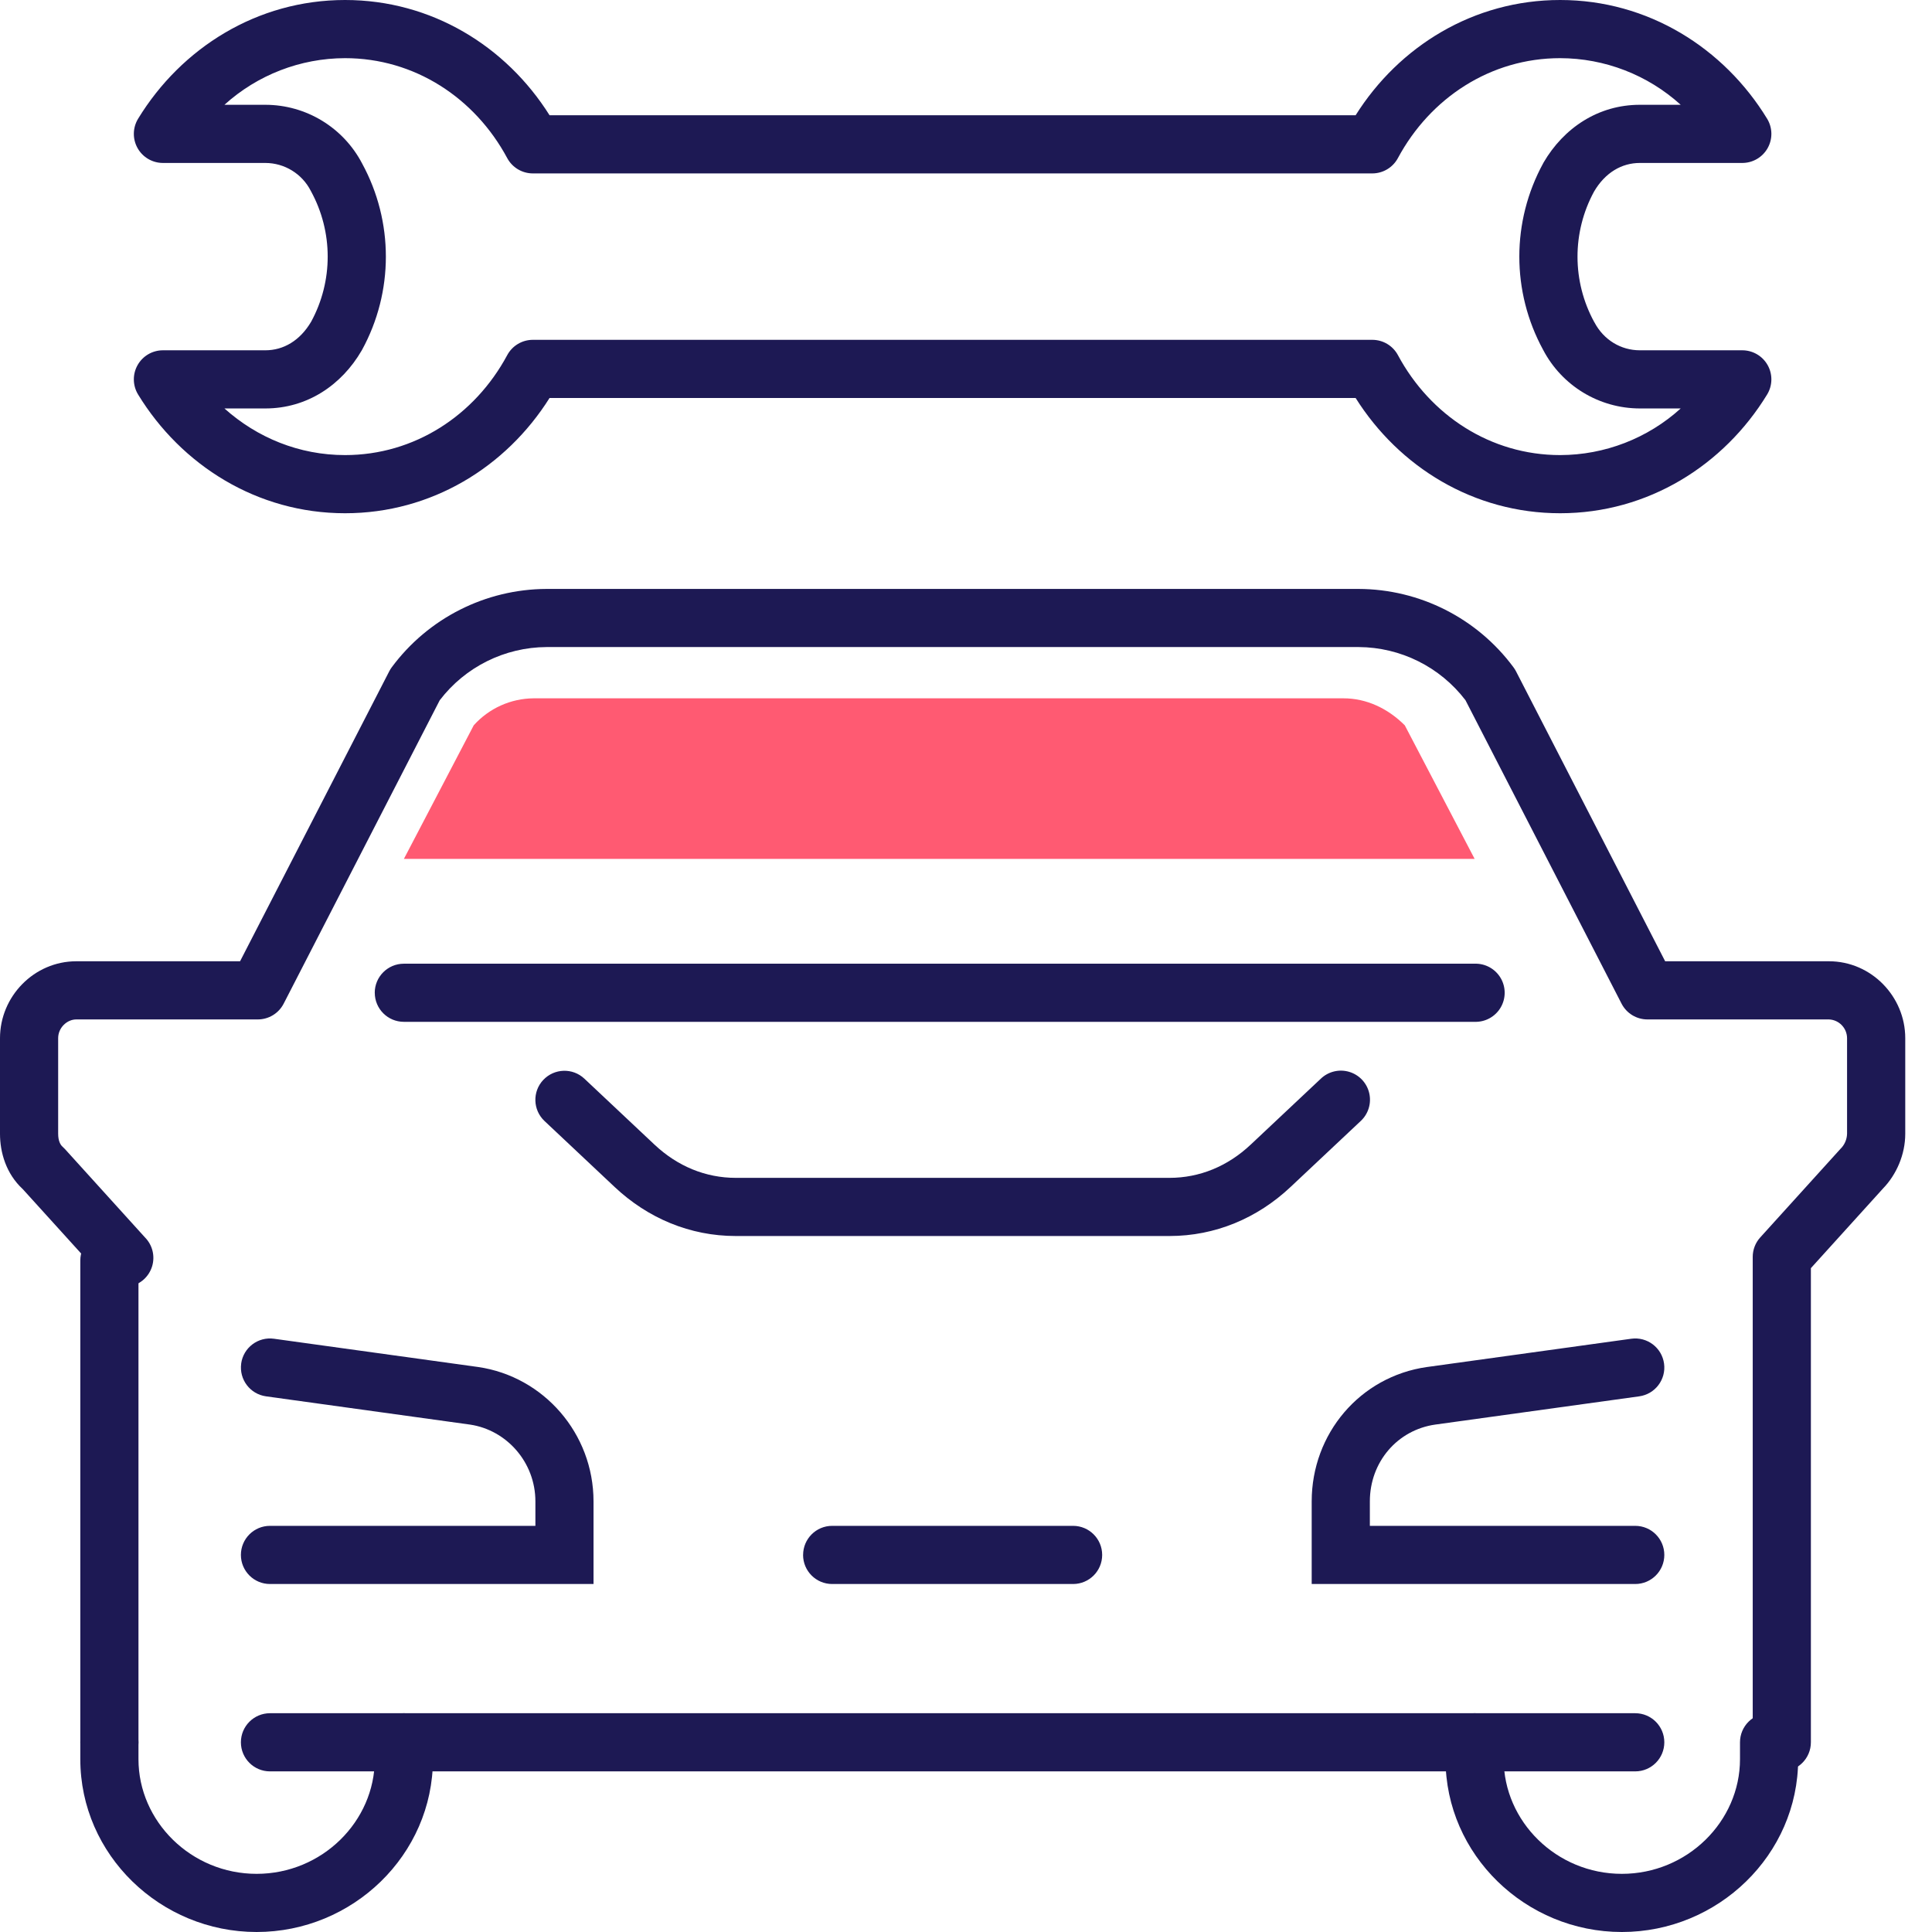
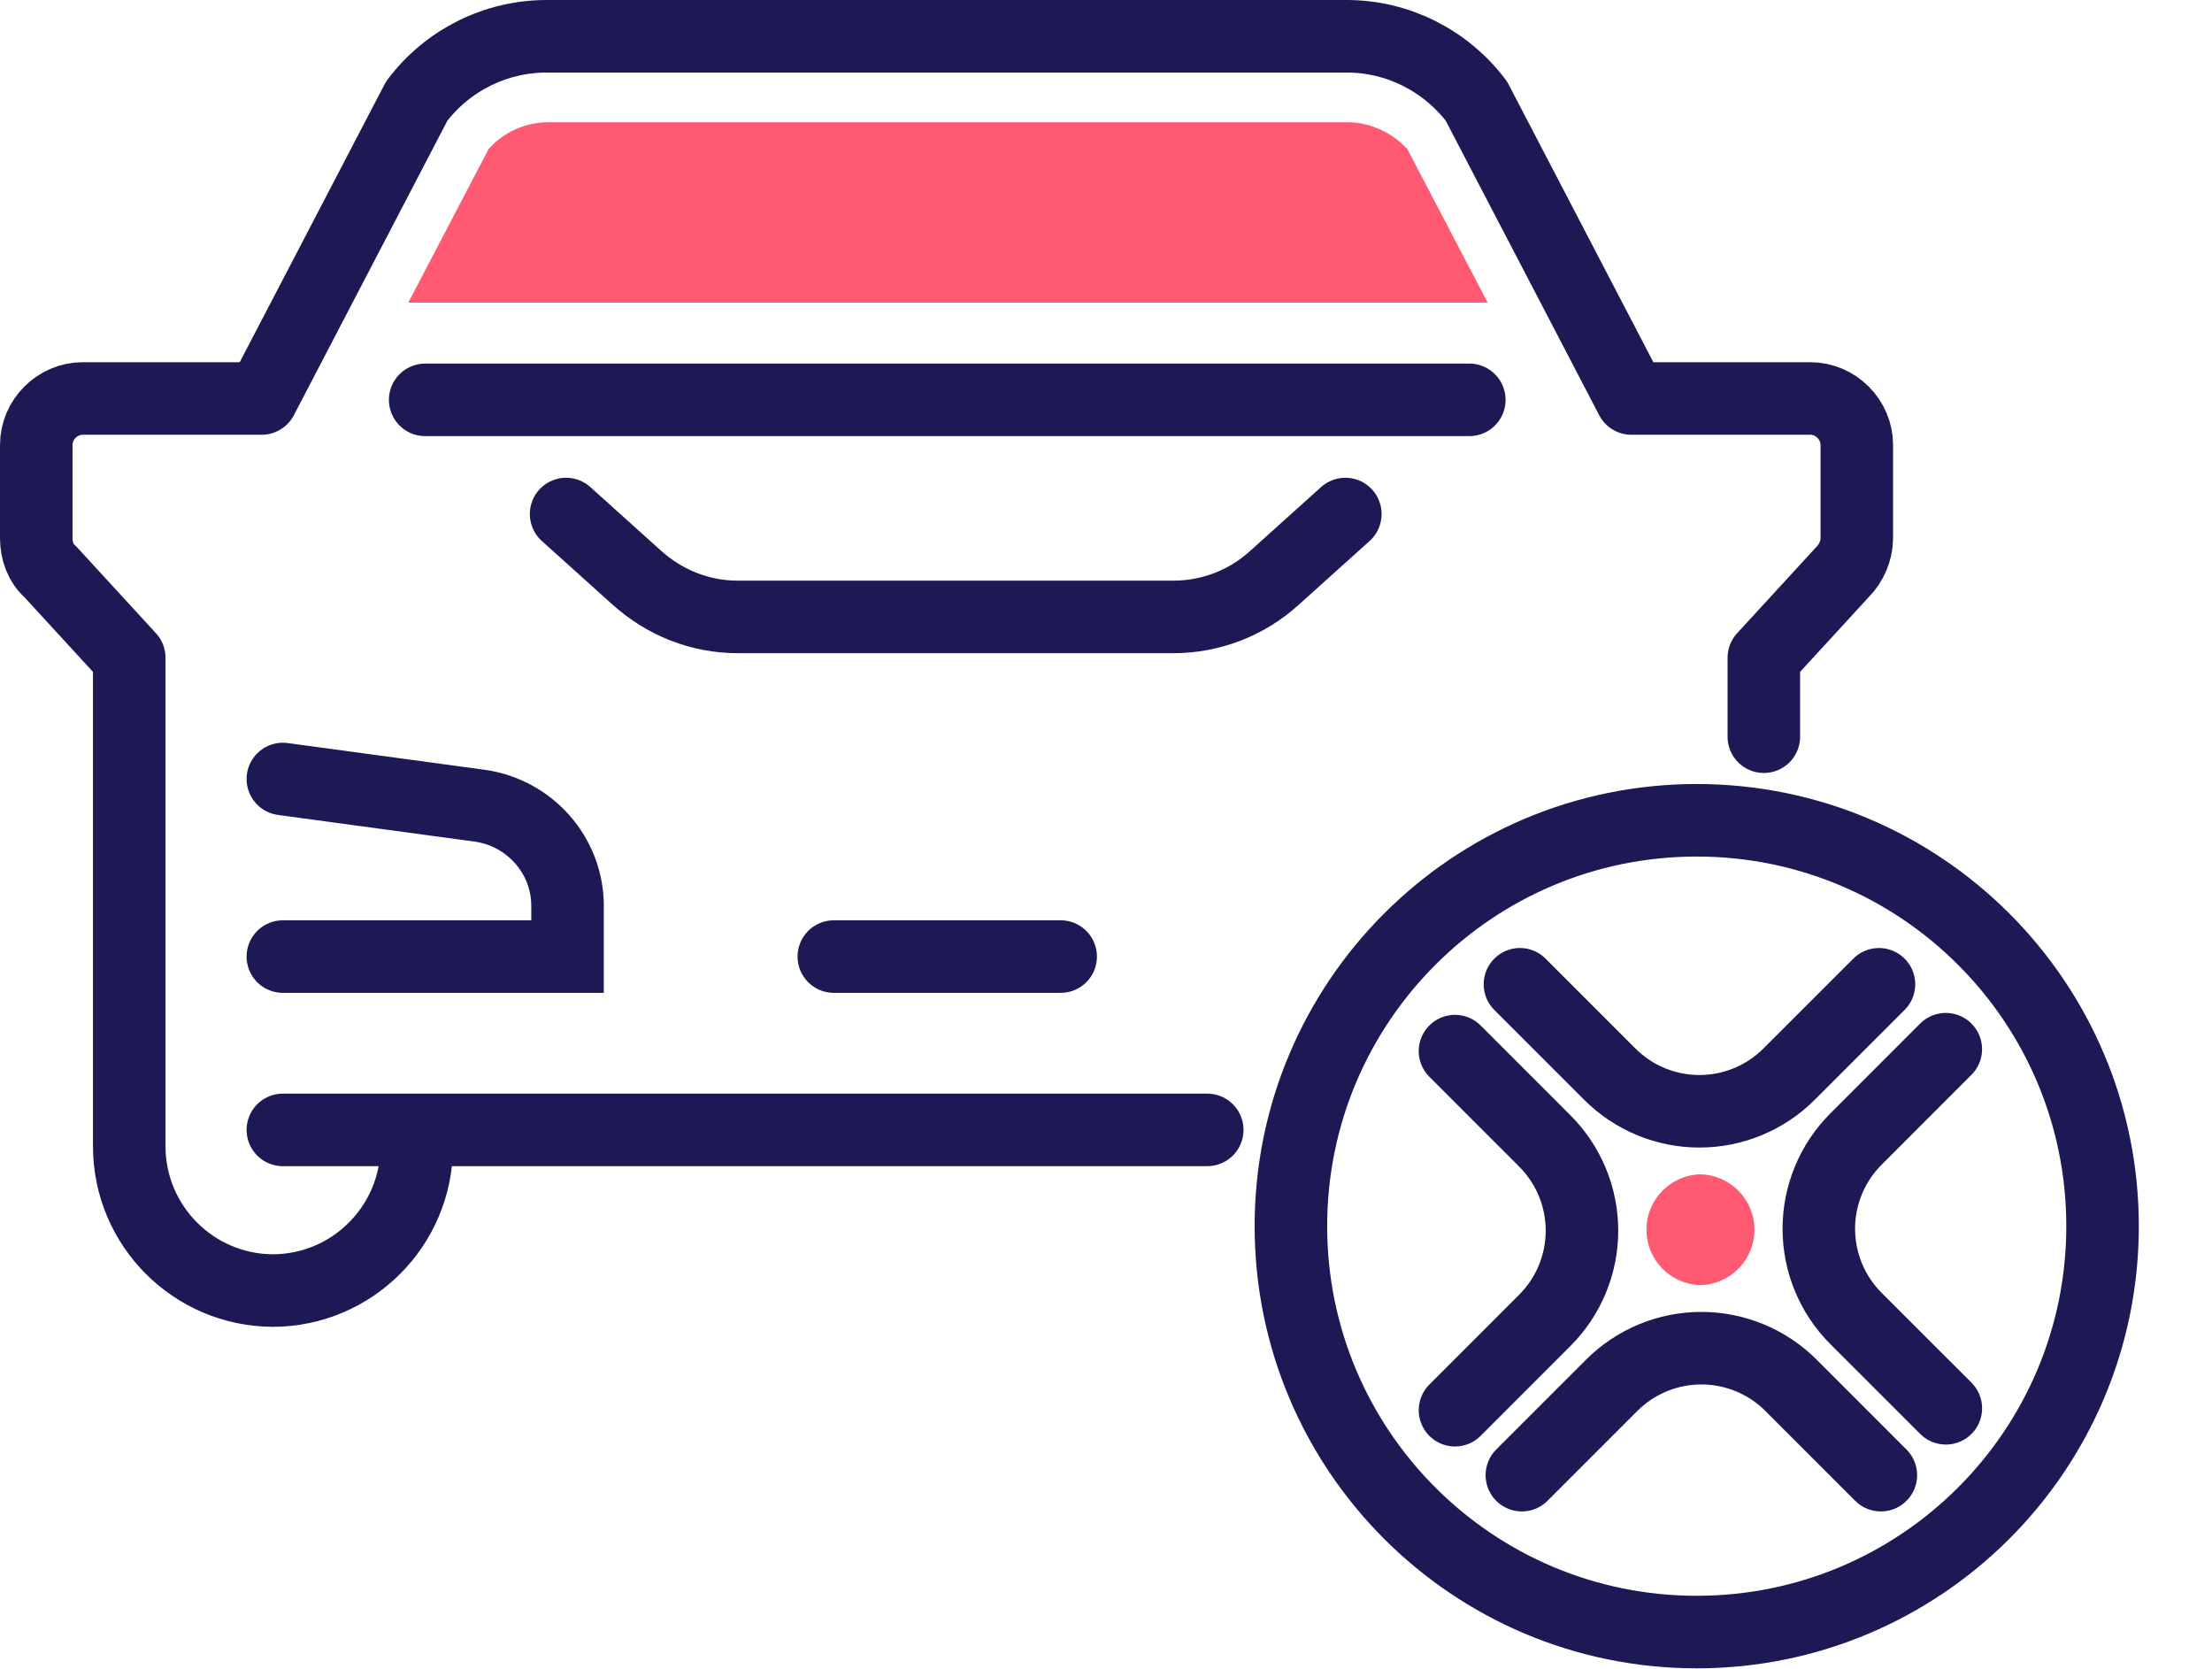
- <svg xmlns="http://www.w3.org/2000/svg" width="58" height="58" fill="none">
-   <path fill-rule="evenodd" clip-rule="evenodd" d="M6.739 3.146h1.227a3.28 3.28 0 012.905 1.762 5.837 5.837 0 01-.003 5.597l-.011.019c-.604 1.04-1.641 1.738-2.89 1.738H6.738c.98.877 2.242 1.4 3.62 1.4 2.084 0 3.896-1.19 4.869-3a.873.873 0 01.769-.46h25.202c.321 0 .617.176.769.46.972 1.81 2.785 3 4.87 3a5.403 5.403 0 003.619-1.4h-1.228a3.28 3.28 0 01-2.904-1.763 5.837 5.837 0 01.003-5.596l.01-.02c.605-1.04 1.642-1.737 2.891-1.737h1.228a5.403 5.403 0 00-3.62-1.4c-2.084 0-3.897 1.19-4.87 3a.873.873 0 01-.768.46H21.763V3.46h18.934C42 1.388 44.24 0 46.837 0c2.639 0 4.916 1.441 6.213 3.564a.873.873 0 01-.745 1.328h-3.076c-.541 0-1.04.287-1.375.86a4.092 4.092 0 00.005 3.915l.007.01c.279.53.797.839 1.363.839h3.076a.873.873 0 01.745 1.328c-1.297 2.122-3.574 3.564-6.213 3.564-2.597 0-4.837-1.389-6.14-3.46H16.498c-1.303 2.071-3.542 3.46-6.14 3.46-2.638 0-4.915-1.442-6.212-3.564a.873.873 0 01.745-1.328h3.075c.542 0 1.04-.288 1.376-.86a4.091 4.091 0 00-.006-3.915L9.33 5.73a1.534 1.534 0 00-1.364-.838H4.891a.873.873 0 01-.745-1.328C5.443 1.44 7.72 0 10.358 0c2.598 0 4.837 1.388 6.14 3.46h5.265v1.746h-5.766a.874.874 0 01-.77-.46c-.972-1.81-2.784-3-4.869-3a5.406 5.406 0 00-3.62 1.4zM16.31 32.42a.873.873 0 011.233-.038l2.107 1.982c.692.65 1.535.996 2.437.996h13.022c.902 0 1.745-.346 2.436-.996l2.108-1.982a.873.873 0 111.196 1.272l-2.108 1.982c-.994.935-2.258 1.47-3.632 1.47H22.087c-1.374 0-2.638-.535-3.633-1.47l-2.107-1.982a.873.873 0 01-.038-1.234zm33.646 8.515a.873.873 0 01-.745.984l-6.124.848h-.001c-1.132.161-1.962 1.12-1.962 2.306v.734h7.967a.873.873 0 110 1.746h-9.713v-2.48c0-2.03 1.446-3.749 3.464-4.035h.003l6.126-.848a.873.873 0 01.985.745zm-42.716 0a.873.873 0 01.985-.745l6.133.849c1.962.286 3.46 1.994 3.46 4.034v2.48H8.105a.873.873 0 110-1.746h7.968v-.734c0-1.174-.863-2.144-1.964-2.306l-6.123-.848a.873.873 0 01-.745-.984zm-3.956-3.968c.482 0 .873.39.873.873v14.465a.873.873 0 01-1.746 0V37.84c0-.482.39-.873.873-.873z" fill="#1D1954" />
-   <path fill-rule="evenodd" clip-rule="evenodd" d="M13.202 21.02l-4.686 9.11a.873.873 0 01-.776.474H2.29c-.28 0-.544.25-.544.562v2.871c0 .216.07.334.129.385a.868.868 0 01.074.073l2.403 2.653A.873.873 0 113.06 38.32L.685 35.7C.177 35.231 0 34.588 0 34.037v-2.87c0-1.255 1.024-2.309 2.29-2.309h4.917l4.478-8.704a.862.862 0 01.077-.124 5.81 5.81 0 014.647-2.35h24.378a5.81 5.81 0 014.647 2.35.87.87 0 01.078.124l4.477 8.704h4.918c1.266 0 2.29 1.054 2.29 2.308v2.871c0 .622-.263 1.224-.667 1.642l-2.166 2.392v14.234a.873.873 0 11-1.746 0v-14.57a.87.87 0 01.226-.587l2.403-2.653a.658.658 0 00.203-.458v-2.87a.566.566 0 00-.543-.563h-5.45a.873.873 0 01-.777-.474l-4.686-9.11a4.062 4.062 0 00-3.207-1.595H16.409a4.062 4.062 0 00-3.207 1.596z" fill="#1D1954" />
-   <path fill-rule="evenodd" clip-rule="evenodd" d="M44.269 51.432c.482 0 .873.391.873.873v.508c0 1.866 1.582 3.441 3.547 3.441 1.964 0 3.547-1.575 3.547-3.441v-.508a.873.873 0 111.746 0v.508c0 2.87-2.404 5.187-5.293 5.187-2.889 0-5.293-2.317-5.293-5.187v-.508c0-.482.39-.873.873-.873zm-40.985 0c.482 0 .873.391.873.873v.508c0 1.866 1.582 3.441 3.547 3.441 1.964 0 3.547-1.575 3.547-3.441v-.508a.873.873 0 111.746 0v.508c0 2.87-2.405 5.187-5.293 5.187-2.889 0-5.293-2.317-5.293-5.187v-.508c0-.482.39-.873.873-.873z" fill="#1D1954" />
-   <path fill-rule="evenodd" clip-rule="evenodd" d="M7.232 52.305c0-.482.391-.873.873-.873h40.986a.873.873 0 110 1.746H8.105a.873.873 0 01-.873-.873zM24.11 46.68c0-.482.39-.873.872-.873h7.233a.873.873 0 110 1.746h-7.233a.873.873 0 01-.873-.873zM11.25 29.804c0-.482.392-.873.874-.873h32.145a.873.873 0 110 1.745H12.124a.873.873 0 01-.873-.872z" fill="#1D1954" />
-   <path d="M40.331 20.964H16.02a2.44 2.44 0 00-1.798.81l-2.097 4.011H44.27l-2.097-4.01c-.514-.513-1.156-.811-1.84-.811z" fill="#FF5A72" />
+ <svg xmlns="http://www.w3.org/2000/svg" width="61" height="46" fill="none">
+   <path d="M46.79 45c6.181 0 11.192-5.01 11.192-11.192 0-6.18-5.01-11.191-11.192-11.191-6.18 0-11.191 5.01-11.191 11.191C35.599 39.99 40.609 45 46.79 45zM37.1 14.173l-1.943 1.749a4.144 4.144 0 01-2.798 1.088H20.352c-1.05 0-2.02-.389-2.798-1.088l-1.943-1.749" stroke="#1D1954" stroke-width="2" stroke-miterlimit="10" stroke-linecap="round" stroke-linejoin="round" />
+   <path d="M7.8 21.479l5.441.738c1.36.194 2.41 1.36 2.41 2.759v1.399H7.8" stroke="#1D1954" stroke-width="2" stroke-miterlimit="10" stroke-linecap="round" />
+   <path d="M3.564 18.137v13.017m.001-13.017l-2.176-2.37c-.272-.234-.389-.584-.389-.933v-2.565c0-.7.583-1.282 1.282-1.282h4.935l4.275-8.2A4.49 4.49 0 0115.067 1h22.072c1.398 0 2.72.66 3.575 1.787l4.274 8.2h4.935c.7 0 1.282.583 1.282 1.282v2.565c0 .35-.155.7-.388.932l-2.176 2.37v2.177M11.492 31.154v.467a3.98 3.98 0 01-3.964 3.963 3.98 3.98 0 01-3.964-3.963v-.467m29.728 0H7.8m15.194-4.779h6.256m-17.525-15.35h28.794" stroke="#1D1954" stroke-width="2" stroke-miterlimit="10" stroke-linecap="round" stroke-linejoin="round" />
+   <path d="M37.178 3.37H15.106a2.21 2.21 0 00-1.632.739l-2.215 4.235h29.766L38.81 4.11c-.428-.466-1.05-.739-1.633-.739zm9.715 32.064a1.528 1.528 0 000-3.055 1.528 1.528 0 000 3.055z" fill="#FF5A72" />
+   <path d="M41.968 40.674l2.475-2.475a3.497 3.497 0 014.95 0l2.475 2.475M40.124 28.982l2.475 2.475a3.496 3.496 0 010 4.95l-2.475 2.476m11.692-11.744l-2.476 2.475a3.496 3.496 0 01-4.95 0l-2.475-2.475M53.66 38.83l-2.476-2.475a3.496 3.496 0 010-4.95l2.475-2.476" stroke="#1D1954" stroke-width="2" stroke-miterlimit="10" stroke-linecap="round" stroke-linejoin="round" />
</svg>
